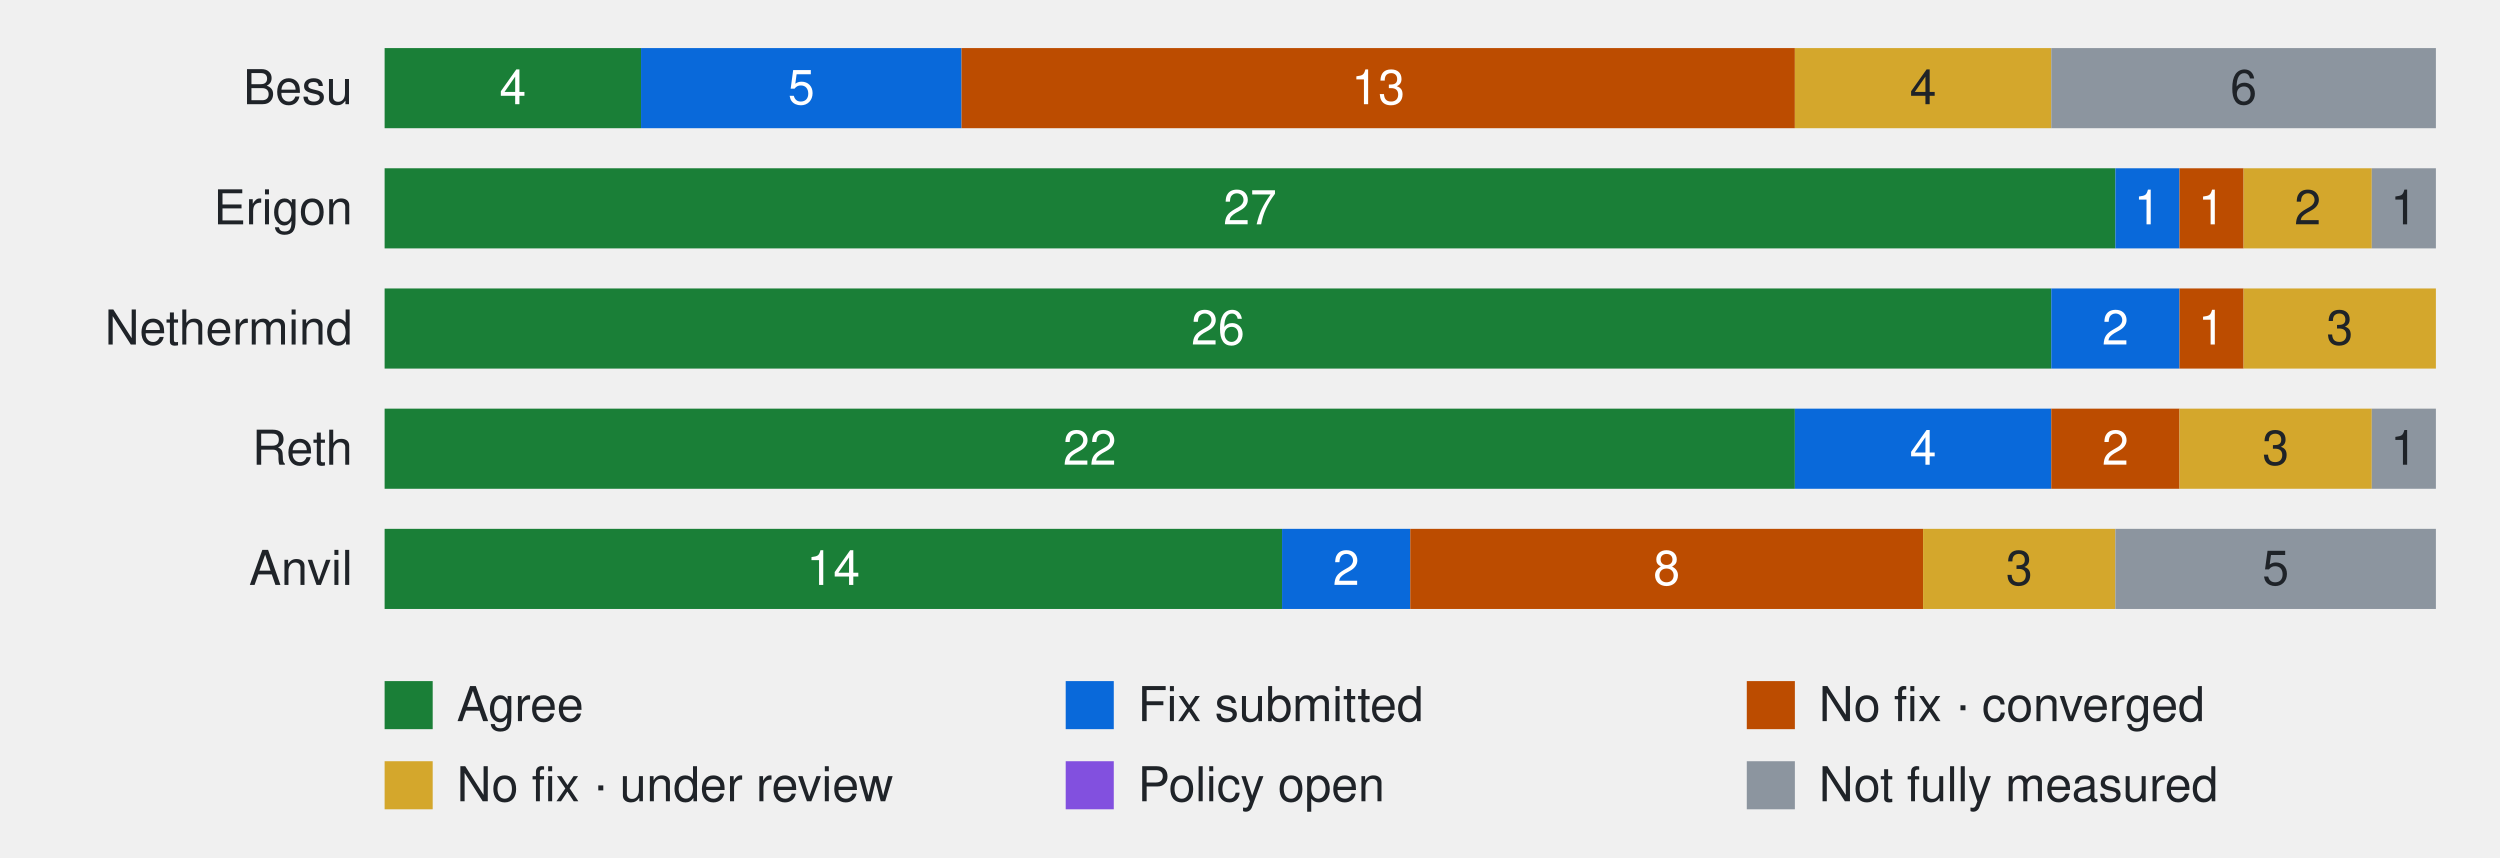
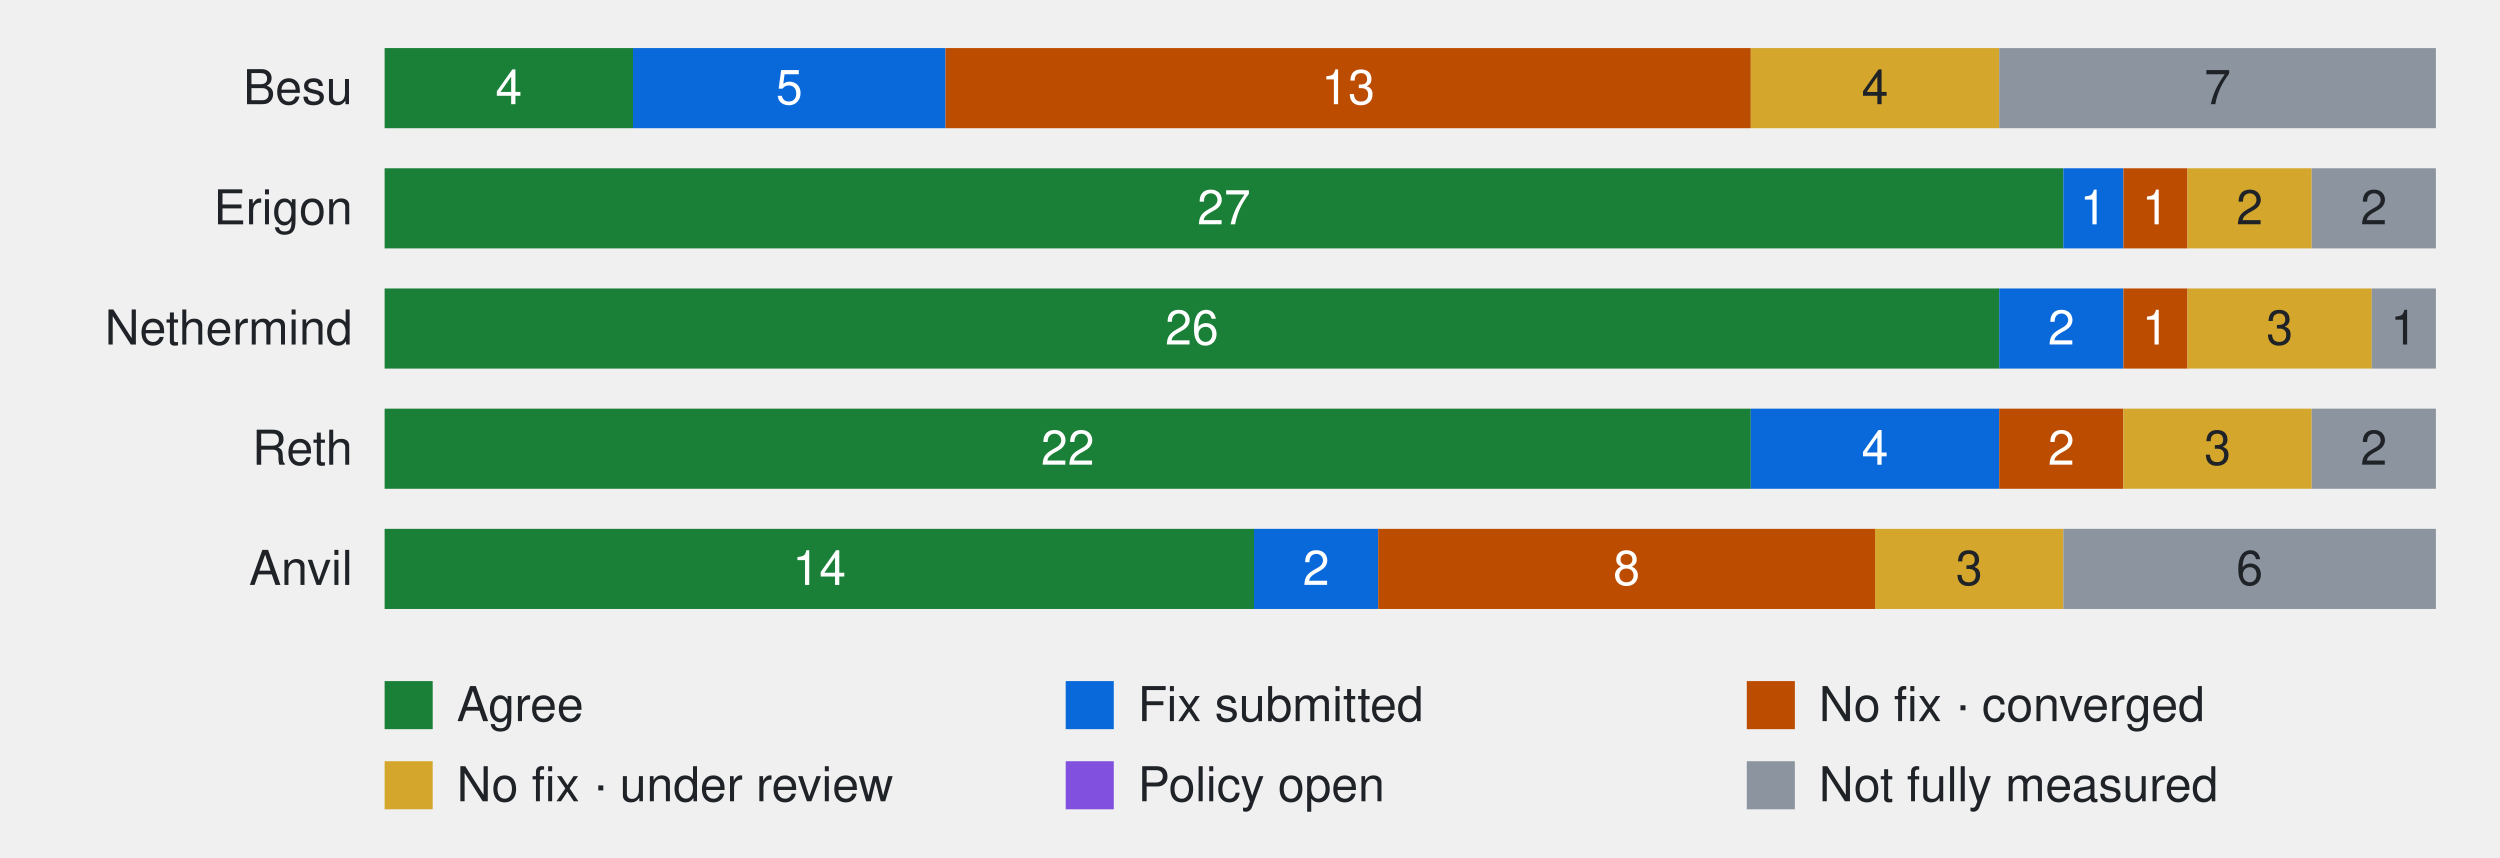
<svg xmlns="http://www.w3.org/2000/svg" width="624" height="214" viewBox="0 0 624 214" role="img" aria-labelledby="title">
  <style>text{font-family:-apple-system,BlinkMacSystemFont,"Segoe UI",Helvetica,Arial,sans-serif;font-size:12px}.label{fill:#1f2328}@media (prefers-color-scheme:dark){.label{fill:#e6edf3}}</style>
  <text class="label" x="88" y="26" text-anchor="end">Besu</text>
-   <rect x="96" y="12" width="64" height="20" fill="#1a7f37" />
-   <text x="128" y="26" text-anchor="middle" fill="#ffffff">4</text>
-   <rect x="160" y="12" width="80" height="20" fill="#0969da" />
-   <text x="200" y="26" text-anchor="middle" fill="#ffffff">5</text>
-   <rect x="240" y="12" width="208" height="20" fill="#bc4c00" />
-   <text x="344" y="26" text-anchor="middle" fill="#ffffff">13</text>
-   <rect x="448" y="12" width="64" height="20" fill="#d4a72c" />
-   <text x="480" y="26" text-anchor="middle" fill="#1f2328">4</text>
-   <rect x="512" y="12" width="96" height="20" fill="#8c959f" />
-   <text x="560" y="26" text-anchor="middle" fill="#1f2328">6</text>
+   <rect x="96" y="12" width="62" height="20" fill="#1a7f37" />
+   <text x="127" y="26" text-anchor="middle" fill="#ffffff">4</text>
+   <rect x="158" y="12" width="78" height="20" fill="#0969da" />
+   <text x="197" y="26" text-anchor="middle" fill="#ffffff">5</text>
+   <rect x="236" y="12" width="201" height="20" fill="#bc4c00" />
+   <text x="336.5" y="26" text-anchor="middle" fill="#ffffff">13</text>
+   <rect x="437" y="12" width="62" height="20" fill="#d4a72c" />
+   <text x="468" y="26" text-anchor="middle" fill="#1f2328">4</text>
+   <rect x="499" y="12" width="109" height="20" fill="#8c959f" />
+   <text x="553.5" y="26" text-anchor="middle" fill="#1f2328">7</text>
  <text class="label" x="88" y="56" text-anchor="end">Erigon</text>
-   <rect x="96" y="42" width="432" height="20" fill="#1a7f37" />
-   <text x="312" y="56" text-anchor="middle" fill="#ffffff">27</text>
-   <rect x="528" y="42" width="16" height="20" fill="#0969da" />
-   <text x="536" y="56" text-anchor="middle" fill="#ffffff">1</text>
-   <rect x="544" y="42" width="16" height="20" fill="#bc4c00" />
-   <text x="552" y="56" text-anchor="middle" fill="#ffffff">1</text>
-   <rect x="560" y="42" width="32" height="20" fill="#d4a72c" />
-   <text x="576" y="56" text-anchor="middle" fill="#1f2328">2</text>
-   <rect x="592" y="42" width="16" height="20" fill="#8c959f" />
-   <text x="600" y="56" text-anchor="middle" fill="#1f2328">1</text>
+   <rect x="96" y="42" width="419" height="20" fill="#1a7f37" />
+   <text x="305.5" y="56" text-anchor="middle" fill="#ffffff">27</text>
+   <rect x="515" y="42" width="15" height="20" fill="#0969da" />
+   <text x="522.5" y="56" text-anchor="middle" fill="#ffffff">1</text>
+   <rect x="530" y="42" width="16" height="20" fill="#bc4c00" />
+   <text x="538" y="56" text-anchor="middle" fill="#ffffff">1</text>
+   <rect x="546" y="42" width="31" height="20" fill="#d4a72c" />
+   <text x="561.5" y="56" text-anchor="middle" fill="#1f2328">2</text>
+   <rect x="577" y="42" width="31" height="20" fill="#8c959f" />
+   <text x="592.5" y="56" text-anchor="middle" fill="#1f2328">2</text>
  <text class="label" x="88" y="86" text-anchor="end">Nethermind</text>
-   <rect x="96" y="72" width="416" height="20" fill="#1a7f37" />
-   <text x="304" y="86" text-anchor="middle" fill="#ffffff">26</text>
-   <rect x="512" y="72" width="32" height="20" fill="#0969da" />
-   <text x="528" y="86" text-anchor="middle" fill="#ffffff">2</text>
-   <rect x="544" y="72" width="16" height="20" fill="#bc4c00" />
-   <text x="552" y="86" text-anchor="middle" fill="#ffffff">1</text>
-   <rect x="560" y="72" width="48" height="20" fill="#d4a72c" />
-   <text x="584" y="86" text-anchor="middle" fill="#1f2328">3</text>
+   <rect x="96" y="72" width="403" height="20" fill="#1a7f37" />
+   <text x="297.5" y="86" text-anchor="middle" fill="#ffffff">26</text>
+   <rect x="499" y="72" width="31" height="20" fill="#0969da" />
+   <text x="514.5" y="86" text-anchor="middle" fill="#ffffff">2</text>
+   <rect x="530" y="72" width="16" height="20" fill="#bc4c00" />
+   <text x="538" y="86" text-anchor="middle" fill="#ffffff">1</text>
+   <rect x="546" y="72" width="46" height="20" fill="#d4a72c" />
+   <text x="569" y="86" text-anchor="middle" fill="#1f2328">3</text>
+   <rect x="592" y="72" width="16" height="20" fill="#8c959f" />
+   <text x="600" y="86" text-anchor="middle" fill="#1f2328">1</text>
  <text class="label" x="88" y="116" text-anchor="end">Reth</text>
-   <rect x="96" y="102" width="352" height="20" fill="#1a7f37" />
-   <text x="272" y="116" text-anchor="middle" fill="#ffffff">22</text>
-   <rect x="448" y="102" width="64" height="20" fill="#0969da" />
-   <text x="480" y="116" text-anchor="middle" fill="#ffffff">4</text>
-   <rect x="512" y="102" width="32" height="20" fill="#bc4c00" />
-   <text x="528" y="116" text-anchor="middle" fill="#ffffff">2</text>
-   <rect x="544" y="102" width="48" height="20" fill="#d4a72c" />
-   <text x="568" y="116" text-anchor="middle" fill="#1f2328">3</text>
-   <rect x="592" y="102" width="16" height="20" fill="#8c959f" />
-   <text x="600" y="116" text-anchor="middle" fill="#1f2328">1</text>
+   <rect x="96" y="102" width="341" height="20" fill="#1a7f37" />
+   <text x="266.5" y="116" text-anchor="middle" fill="#ffffff">22</text>
+   <rect x="437" y="102" width="62" height="20" fill="#0969da" />
+   <text x="468" y="116" text-anchor="middle" fill="#ffffff">4</text>
+   <rect x="499" y="102" width="31" height="20" fill="#bc4c00" />
+   <text x="514.5" y="116" text-anchor="middle" fill="#ffffff">2</text>
+   <rect x="530" y="102" width="47" height="20" fill="#d4a72c" />
+   <text x="553.5" y="116" text-anchor="middle" fill="#1f2328">3</text>
+   <rect x="577" y="102" width="31" height="20" fill="#8c959f" />
+   <text x="592.5" y="116" text-anchor="middle" fill="#1f2328">2</text>
  <text class="label" x="88" y="146" text-anchor="end">Anvil</text>
-   <rect x="96" y="132" width="224" height="20" fill="#1a7f37" />
-   <text x="208" y="146" text-anchor="middle" fill="#ffffff">14</text>
-   <rect x="320" y="132" width="32" height="20" fill="#0969da" />
-   <text x="336" y="146" text-anchor="middle" fill="#ffffff">2</text>
-   <rect x="352" y="132" width="128" height="20" fill="#bc4c00" />
-   <text x="416" y="146" text-anchor="middle" fill="#ffffff">8</text>
-   <rect x="480" y="132" width="48" height="20" fill="#d4a72c" />
-   <text x="504" y="146" text-anchor="middle" fill="#1f2328">3</text>
-   <rect x="528" y="132" width="80" height="20" fill="#8c959f" />
-   <text x="568" y="146" text-anchor="middle" fill="#1f2328">5</text>
+   <rect x="96" y="132" width="217" height="20" fill="#1a7f37" />
+   <text x="204.5" y="146" text-anchor="middle" fill="#ffffff">14</text>
+   <rect x="313" y="132" width="31" height="20" fill="#0969da" />
+   <text x="328.5" y="146" text-anchor="middle" fill="#ffffff">2</text>
+   <rect x="344" y="132" width="124" height="20" fill="#bc4c00" />
+   <text x="406" y="146" text-anchor="middle" fill="#ffffff">8</text>
+   <rect x="468" y="132" width="47" height="20" fill="#d4a72c" />
+   <text x="491.5" y="146" text-anchor="middle" fill="#1f2328">3</text>
+   <rect x="515" y="132" width="93" height="20" fill="#8c959f" />
+   <text x="561.5" y="146" text-anchor="middle" fill="#1f2328">6</text>
  <rect x="96" y="170" width="12" height="12" fill="#1a7f37" />
  <text class="label" x="114" y="180">Agree</text>
  <rect x="266" y="170" width="12" height="12" fill="#0969da" />
  <text class="label" x="284" y="180">Fix submitted</text>
  <rect x="436" y="170" width="12" height="12" fill="#bc4c00" />
  <text class="label" x="454" y="180">No fix · converged</text>
  <rect x="96" y="190" width="12" height="12" fill="#d4a72c" />
  <text class="label" x="114" y="200">No fix · under review</text>
  <rect x="266" y="190" width="12" height="12" fill="#8250df" />
  <text class="label" x="284" y="200">Policy open</text>
  <rect x="436" y="190" width="12" height="12" fill="#8c959f" />
  <text class="label" x="454" y="200">Not fully measured</text>
</svg>
